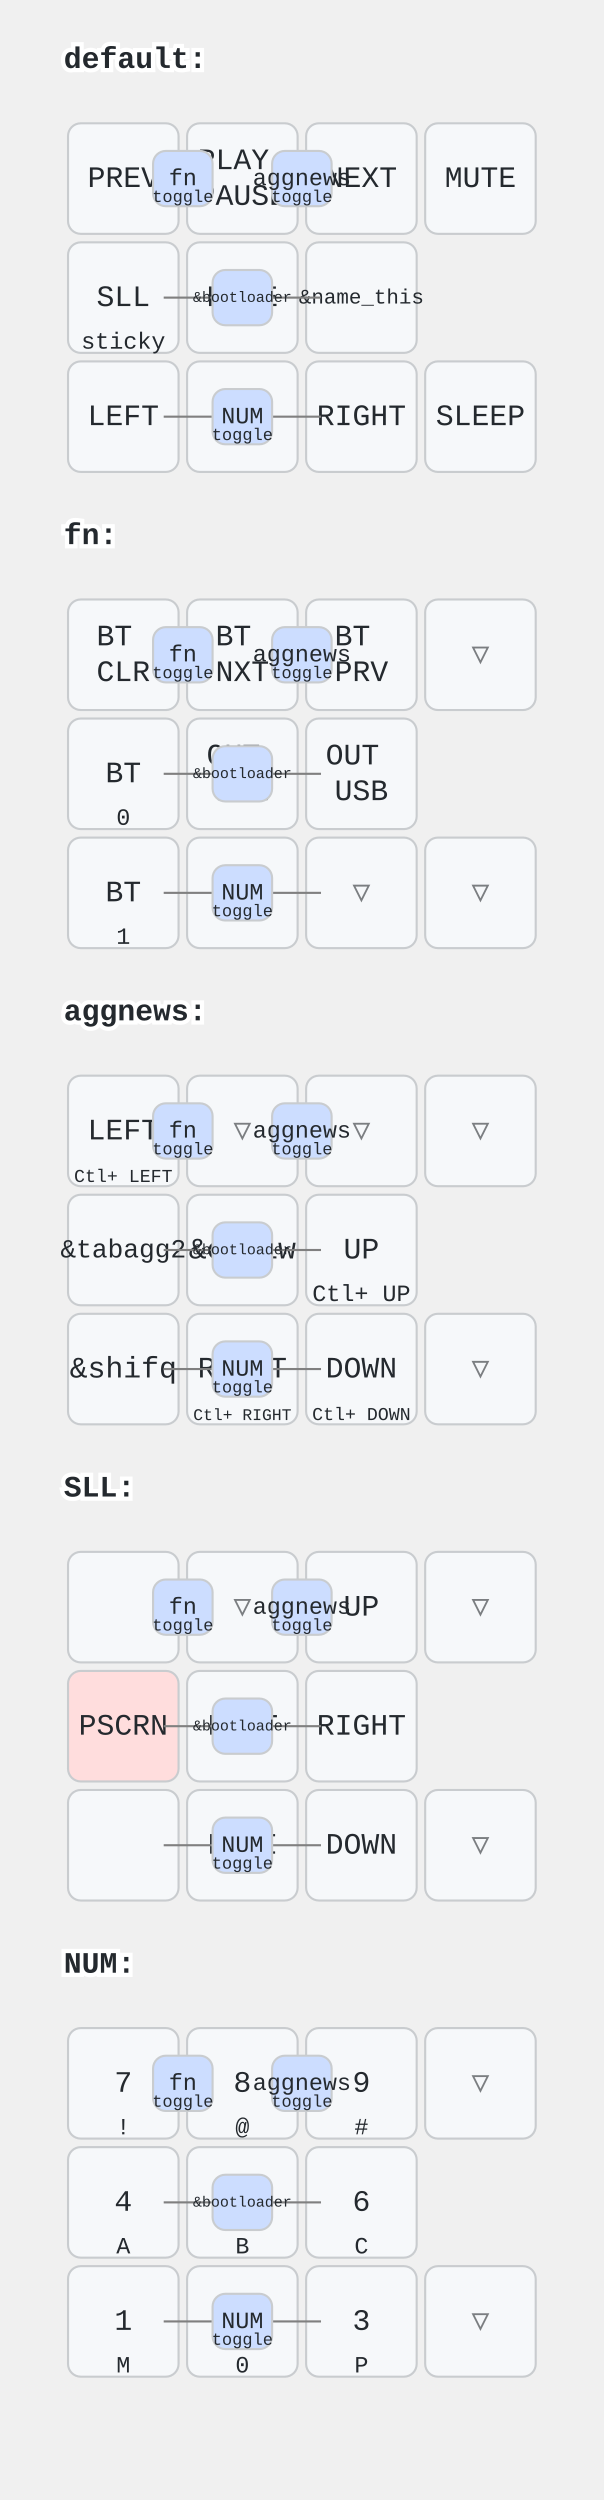
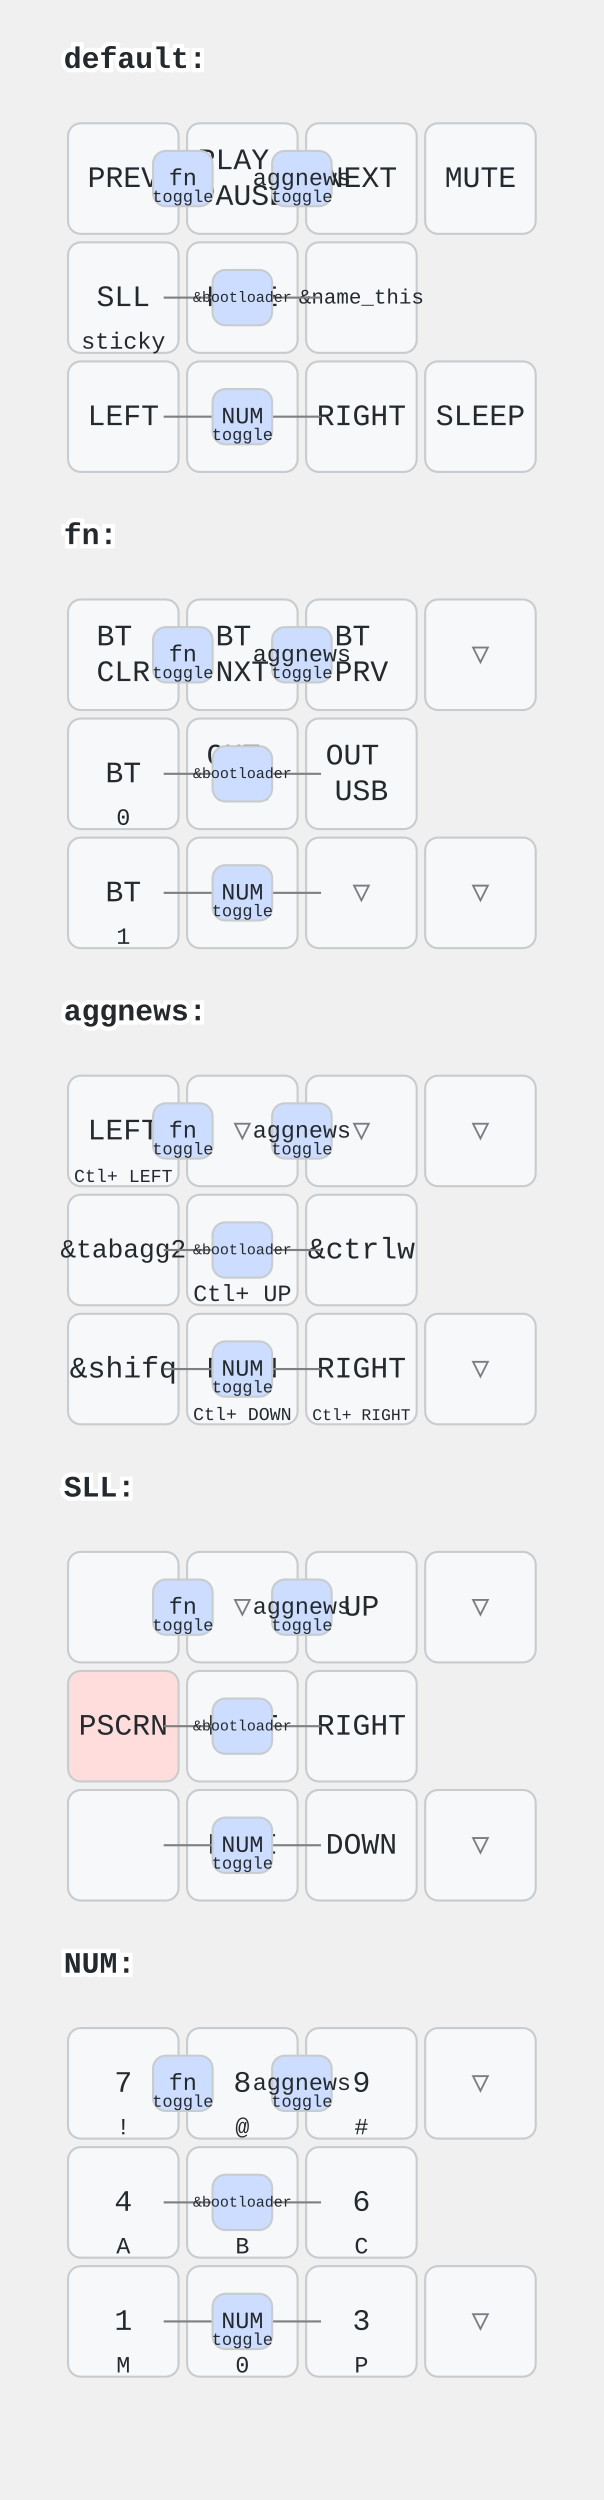
<svg xmlns="http://www.w3.org/2000/svg" width="284" height="1176" viewBox="0 0 284 1176" class="keymap">
  <style>/* inherit to force styles through use tags */
svg path {
    fill: inherit;
}

/* font and background color specifications */
svg.keymap {
    font-family: SFMono-Regular,Consolas,Liberation Mono,Menlo,monospace;
    font-size: 14px;
    font-kerning: normal;
    text-rendering: optimizeLegibility;
    fill: #24292e;
}

/* default key styling */
rect.key {
    fill: #f6f8fa;
}

rect.key, rect.combo {
    stroke: #c9cccf;
    stroke-width: 1;
}

/* default key side styling, only used is draw_key_sides is set */
rect.side {
    filter: brightness(90%);
}

/* color accent for combo boxes */
rect.combo, rect.combo-separate {
    fill: #cdf;
}

/* color accent for held keys */
rect.held, rect.combo.held {
    fill: #fdd;
}

/* color accent for ghost (optional) keys */
rect.ghost, rect.combo.ghost {
    stroke-dasharray: 4, 4;
    stroke-width: 2;
}

text {
    text-anchor: middle;
    dominant-baseline: middle;
}

/* styling for layer labels */
text.label {
    font-weight: bold;
    text-anchor: start;
    stroke: white;
    stroke-width: 4;
    paint-order: stroke;
}

/* styling for optional footer */
text.footer {
    text-anchor: end;
    dominant-baseline: auto;
    stroke: white;
    stroke-width: 4;
    paint-order: stroke;
}

/* styling for combo tap, and key hold/shifted label text */
text.combo, text.hold, text.shifted {
    font-size: 11px;
}

text.hold {
    text-anchor: middle;
    dominant-baseline: auto;
}

text.shifted {
    text-anchor: middle;
    dominant-baseline: hanging;
}

/* styling for hold/shifted label text in combo box */
text.combo.hold, text.combo.shifted {
    font-size: 8px;
}

/* lighter symbol for transparent keys */
text.trans {
    fill: #7b7e81;
}

/* styling for combo dendrons */
path.combo {
    stroke-width: 1;
    stroke: gray;
    fill: none;
}

/* Start Tabler Icons Cleanup */
/* cannot use height/width with glyphs */
.icon-tabler &gt; path {
    fill: inherit;
    stroke: inherit;
    stroke-width: 2;
}
/* hide tabler's default box */
.icon-tabler &gt; path[stroke="none"][fill="none"] {
    visibility: hidden;
}
/* End Tabler Icons Cleanup */
</style>
  <g transform="translate(30, 0)" class="layer-default">
    <text x="0" y="28" class="label">default:</text>
    <g transform="translate(0, 56)">
      <g transform="translate(28, 28)" class="key keypos-0">
        <rect rx="6" ry="6" x="-26" y="-26" width="52" height="52" class="key" />
        <text x="0" y="0" class="key tap">PREV</text>
      </g>
      <g transform="translate(84, 28)" class="key keypos-1">
        <rect rx="6" ry="6" x="-26" y="-26" width="52" height="52" class="key" />
        <text x="0" y="0" class="key tap">
          <tspan x="0" dy="-0.6em">PLAY</tspan>
          <tspan x="0" dy="1.2em">PAUSE</tspan>
        </text>
      </g>
      <g transform="translate(140, 28)" class="key keypos-2">
        <rect rx="6" ry="6" x="-26" y="-26" width="52" height="52" class="key" />
        <text x="0" y="0" class="key tap">NEXT</text>
      </g>
      <g transform="translate(196, 28)" class="key keypos-3">
        <rect rx="6" ry="6" x="-26" y="-26" width="52" height="52" class="key" />
        <text x="0" y="0" class="key tap">MUTE</text>
      </g>
      <g transform="translate(28, 84)" class="key keypos-4">
        <rect rx="6" ry="6" x="-26" y="-26" width="52" height="52" class="key" />
        <text x="0" y="0" class="key tap">SLL</text>
        <text x="0" y="24" class="key hold">sticky</text>
      </g>
      <g transform="translate(84, 84)" class="key keypos-5">
        <rect rx="6" ry="6" x="-26" y="-26" width="52" height="52" class="key" />
        <text x="0" y="0" class="key tap">HOME</text>
      </g>
      <g transform="translate(140, 84)" class="key keypos-6">
        <rect rx="6" ry="6" x="-26" y="-26" width="52" height="52" class="key" />
        <text x="0" y="0" class="key tap">
          <tspan style="font-size: 70%">&amp;name_this</tspan>
        </text>
      </g>
      <g transform="translate(28, 140)" class="key keypos-7">
        <rect rx="6" ry="6" x="-26" y="-26" width="52" height="52" class="key" />
        <text x="0" y="0" class="key tap">LEFT</text>
      </g>
      <g transform="translate(84, 140)" class="key keypos-8">
        <rect rx="6" ry="6" x="-26" y="-26" width="52" height="52" class="key" />
        <text x="0" y="0" class="key tap">END</text>
      </g>
      <g transform="translate(140, 140)" class="key keypos-9">
        <rect rx="6" ry="6" x="-26" y="-26" width="52" height="52" class="key" />
        <text x="0" y="0" class="key tap">RIGHT</text>
      </g>
      <g transform="translate(196, 140)" class="key keypos-10">
        <rect rx="6" ry="6" x="-26" y="-26" width="52" height="52" class="key" />
        <text x="0" y="0" class="key tap">SLEEP</text>
      </g>
      <g class="combo combopos-0">
        <path d="M84,84 l-37,0" class="combo" />
        <path d="M84,84 l37,0" class="combo" />
        <rect rx="6" ry="6" x="70" y="71" width="28" height="26" class="combo" />
        <text x="84" y="84" class="combo tap">
          <tspan style="font-size: 64%">&amp;bootloader</tspan>
        </text>
      </g>
      <g class="combo combopos-1">
        <rect rx="6" ry="6" x="42" y="15" width="28" height="26" class="combo" />
        <text x="56" y="28" class="combo tap">fn</text>
        <text x="56" y="39" class="combo hold">toggle</text>
      </g>
      <g class="combo combopos-2">
        <rect rx="6" ry="6" x="98" y="15" width="28" height="26" class="combo" />
        <text x="112" y="28" class="combo tap">aggnews</text>
        <text x="112" y="39" class="combo hold">toggle</text>
      </g>
      <g class="combo combopos-3">
        <path d="M84,140 l-37,0" class="combo" />
        <path d="M84,140 l37,0" class="combo" />
        <rect rx="6" ry="6" x="70" y="127" width="28" height="26" class="combo" />
        <text x="84" y="140" class="combo tap">NUM</text>
        <text x="84" y="151" class="combo hold">toggle</text>
      </g>
    </g>
  </g>
  <g transform="translate(30, 224)" class="layer-fn">
    <text x="0" y="28" class="label">fn:</text>
    <g transform="translate(0, 56)">
      <g transform="translate(28, 28)" class="key keypos-0">
        <rect rx="6" ry="6" x="-26" y="-26" width="52" height="52" class="key" />
        <text x="0" y="0" class="key tap">
          <tspan x="0" dy="-0.6em">BT</tspan>
          <tspan x="0" dy="1.2em">CLR</tspan>
        </text>
      </g>
      <g transform="translate(84, 28)" class="key keypos-1">
        <rect rx="6" ry="6" x="-26" y="-26" width="52" height="52" class="key" />
        <text x="0" y="0" class="key tap">
          <tspan x="0" dy="-0.6em">BT</tspan>
          <tspan x="0" dy="1.2em">NXT</tspan>
        </text>
      </g>
      <g transform="translate(140, 28)" class="key keypos-2">
        <rect rx="6" ry="6" x="-26" y="-26" width="52" height="52" class="key" />
        <text x="0" y="0" class="key tap">
          <tspan x="0" dy="-0.6em">BT</tspan>
          <tspan x="0" dy="1.2em">PRV</tspan>
        </text>
      </g>
      <g transform="translate(196, 28)" class="key trans keypos-3">
        <rect rx="6" ry="6" x="-26" y="-26" width="52" height="52" class="key trans" />
        <text x="0" y="0" class="key trans tap">▽</text>
      </g>
      <g transform="translate(28, 84)" class="key keypos-4">
        <rect rx="6" ry="6" x="-26" y="-26" width="52" height="52" class="key" />
        <text x="0" y="0" class="key tap">BT</text>
        <text x="0" y="24" class="key hold">0</text>
      </g>
      <g transform="translate(84, 84)" class="key keypos-5">
        <rect rx="6" ry="6" x="-26" y="-26" width="52" height="52" class="key" />
        <text x="0" y="0" class="key tap">
          <tspan x="0" dy="-0.6em">OUT</tspan>
          <tspan x="0" dy="1.2em">BLE</tspan>
        </text>
      </g>
      <g transform="translate(140, 84)" class="key keypos-6">
        <rect rx="6" ry="6" x="-26" y="-26" width="52" height="52" class="key" />
        <text x="0" y="0" class="key tap">
          <tspan x="0" dy="-0.6em">OUT</tspan>
          <tspan x="0" dy="1.2em">USB</tspan>
        </text>
      </g>
      <g transform="translate(28, 140)" class="key keypos-7">
        <rect rx="6" ry="6" x="-26" y="-26" width="52" height="52" class="key" />
        <text x="0" y="0" class="key tap">BT</text>
        <text x="0" y="24" class="key hold">1</text>
      </g>
      <g transform="translate(84, 140)" class="key trans keypos-8">
        <rect rx="6" ry="6" x="-26" y="-26" width="52" height="52" class="key trans" />
        <text x="0" y="0" class="key trans tap">▽</text>
      </g>
      <g transform="translate(140, 140)" class="key trans keypos-9">
        <rect rx="6" ry="6" x="-26" y="-26" width="52" height="52" class="key trans" />
        <text x="0" y="0" class="key trans tap">▽</text>
      </g>
      <g transform="translate(196, 140)" class="key trans keypos-10">
        <rect rx="6" ry="6" x="-26" y="-26" width="52" height="52" class="key trans" />
        <text x="0" y="0" class="key trans tap">▽</text>
      </g>
      <g class="combo combopos-0">
        <path d="M84,84 l-37,0" class="combo" />
        <path d="M84,84 l37,0" class="combo" />
        <rect rx="6" ry="6" x="70" y="71" width="28" height="26" class="combo" />
        <text x="84" y="84" class="combo tap">
          <tspan style="font-size: 64%">&amp;bootloader</tspan>
        </text>
      </g>
      <g class="combo combopos-1">
        <rect rx="6" ry="6" x="42" y="15" width="28" height="26" class="combo" />
        <text x="56" y="28" class="combo tap">fn</text>
        <text x="56" y="39" class="combo hold">toggle</text>
      </g>
      <g class="combo combopos-2">
        <rect rx="6" ry="6" x="98" y="15" width="28" height="26" class="combo" />
        <text x="112" y="28" class="combo tap">aggnews</text>
        <text x="112" y="39" class="combo hold">toggle</text>
      </g>
      <g class="combo combopos-3">
        <path d="M84,140 l-37,0" class="combo" />
        <path d="M84,140 l37,0" class="combo" />
        <rect rx="6" ry="6" x="70" y="127" width="28" height="26" class="combo" />
        <text x="84" y="140" class="combo tap">NUM</text>
        <text x="84" y="151" class="combo hold">toggle</text>
      </g>
    </g>
  </g>
  <g transform="translate(30, 448)" class="layer-aggnews">
    <text x="0" y="28" class="label">aggnews:</text>
    <g transform="translate(0, 56)">
      <g transform="translate(28, 28)" class="key keypos-0">
        <rect rx="6" ry="6" x="-26" y="-26" width="52" height="52" class="key" />
        <text x="0" y="0" class="key tap">LEFT</text>
        <text x="0" y="24" class="key hold">
          <tspan style="font-size: 78%">Ctl+ LEFT</tspan>
        </text>
      </g>
      <g transform="translate(84, 28)" class="key trans keypos-1">
        <rect rx="6" ry="6" x="-26" y="-26" width="52" height="52" class="key trans" />
        <text x="0" y="0" class="key trans tap">▽</text>
      </g>
      <g transform="translate(140, 28)" class="key trans keypos-2">
        <rect rx="6" ry="6" x="-26" y="-26" width="52" height="52" class="key trans" />
        <text x="0" y="0" class="key trans tap">▽</text>
      </g>
      <g transform="translate(196, 28)" class="key trans keypos-3">
        <rect rx="6" ry="6" x="-26" y="-26" width="52" height="52" class="key trans" />
        <text x="0" y="0" class="key trans tap">▽</text>
      </g>
      <g transform="translate(28, 84)" class="key keypos-4">
        <rect rx="6" ry="6" x="-26" y="-26" width="52" height="52" class="key" />
        <text x="0" y="0" class="key tap">
          <tspan style="font-size: 88%">&amp;tabagg2</tspan>
        </text>
      </g>
      <g transform="translate(84, 84)" class="key keypos-5">
        <rect rx="6" ry="6" x="-26" y="-26" width="52" height="52" class="key" />
-         <text x="0" y="0" class="key tap">&amp;ctrlw</text>
-       </g>
-       <g transform="translate(140, 84)" class="key keypos-6">
-         <rect rx="6" ry="6" x="-26" y="-26" width="52" height="52" class="key" />
        <text x="0" y="0" class="key tap">UP</text>
        <text x="0" y="24" class="key hold">Ctl+ UP</text>
      </g>
+       <g transform="translate(140, 84)" class="key keypos-6">
+         <rect rx="6" ry="6" x="-26" y="-26" width="52" height="52" class="key" />
+         <text x="0" y="0" class="key tap">&amp;ctrlw</text>
+       </g>
      <g transform="translate(28, 140)" class="key keypos-7">
        <rect rx="6" ry="6" x="-26" y="-26" width="52" height="52" class="key" />
        <text x="0" y="0" class="key tap">&amp;shifq</text>
      </g>
      <g transform="translate(84, 140)" class="key keypos-8">
+         <rect rx="6" ry="6" x="-26" y="-26" width="52" height="52" class="key" />
+         <text x="0" y="0" class="key tap">DOWN</text>
+         <text x="0" y="24" class="key hold">
+           <tspan style="font-size: 78%">Ctl+ DOWN</tspan>
+         </text>
+       </g>
+       <g transform="translate(140, 140)" class="key keypos-9">
        <rect rx="6" ry="6" x="-26" y="-26" width="52" height="52" class="key" />
        <text x="0" y="0" class="key tap">RIGHT</text>
        <text x="0" y="24" class="key hold">
          <tspan style="font-size: 70%">Ctl+ RIGHT</tspan>
-         </text>
-       </g>
-       <g transform="translate(140, 140)" class="key keypos-9">
-         <rect rx="6" ry="6" x="-26" y="-26" width="52" height="52" class="key" />
-         <text x="0" y="0" class="key tap">DOWN</text>
-         <text x="0" y="24" class="key hold">
-           <tspan style="font-size: 78%">Ctl+ DOWN</tspan>
        </text>
      </g>
      <g transform="translate(196, 140)" class="key trans keypos-10">
        <rect rx="6" ry="6" x="-26" y="-26" width="52" height="52" class="key trans" />
        <text x="0" y="0" class="key trans tap">▽</text>
      </g>
      <g class="combo combopos-0">
        <path d="M84,84 l-37,0" class="combo" />
        <path d="M84,84 l37,0" class="combo" />
        <rect rx="6" ry="6" x="70" y="71" width="28" height="26" class="combo" />
        <text x="84" y="84" class="combo tap">
          <tspan style="font-size: 64%">&amp;bootloader</tspan>
        </text>
      </g>
      <g class="combo combopos-1">
        <rect rx="6" ry="6" x="42" y="15" width="28" height="26" class="combo" />
        <text x="56" y="28" class="combo tap">fn</text>
        <text x="56" y="39" class="combo hold">toggle</text>
      </g>
      <g class="combo combopos-2">
        <rect rx="6" ry="6" x="98" y="15" width="28" height="26" class="combo" />
        <text x="112" y="28" class="combo tap">aggnews</text>
        <text x="112" y="39" class="combo hold">toggle</text>
      </g>
      <g class="combo combopos-3">
        <path d="M84,140 l-37,0" class="combo" />
        <path d="M84,140 l37,0" class="combo" />
        <rect rx="6" ry="6" x="70" y="127" width="28" height="26" class="combo" />
        <text x="84" y="140" class="combo tap">NUM</text>
        <text x="84" y="151" class="combo hold">toggle</text>
      </g>
    </g>
  </g>
  <g transform="translate(30, 672)" class="layer-SLL">
    <text x="0" y="28" class="label">SLL:</text>
    <g transform="translate(0, 56)">
      <g transform="translate(28, 28)" class="key keypos-0">
        <rect rx="6" ry="6" x="-26" y="-26" width="52" height="52" class="key" />
      </g>
      <g transform="translate(84, 28)" class="key trans keypos-1">
        <rect rx="6" ry="6" x="-26" y="-26" width="52" height="52" class="key trans" />
        <text x="0" y="0" class="key trans tap">▽</text>
      </g>
      <g transform="translate(140, 28)" class="key keypos-2">
        <rect rx="6" ry="6" x="-26" y="-26" width="52" height="52" class="key" />
        <text x="0" y="0" class="key tap">UP</text>
      </g>
      <g transform="translate(196, 28)" class="key trans keypos-3">
        <rect rx="6" ry="6" x="-26" y="-26" width="52" height="52" class="key trans" />
        <text x="0" y="0" class="key trans tap">▽</text>
      </g>
      <g transform="translate(28, 84)" class="key held keypos-4">
        <rect rx="6" ry="6" x="-26" y="-26" width="52" height="52" class="key held" />
        <text x="0" y="0" class="key held tap">PSCRN</text>
      </g>
      <g transform="translate(84, 84)" class="key keypos-5">
        <rect rx="6" ry="6" x="-26" y="-26" width="52" height="52" class="key" />
        <text x="0" y="0" class="key tap">LEFT</text>
      </g>
      <g transform="translate(140, 84)" class="key keypos-6">
        <rect rx="6" ry="6" x="-26" y="-26" width="52" height="52" class="key" />
        <text x="0" y="0" class="key tap">RIGHT</text>
      </g>
      <g transform="translate(28, 140)" class="key keypos-7">
        <rect rx="6" ry="6" x="-26" y="-26" width="52" height="52" class="key" />
      </g>
      <g transform="translate(84, 140)" class="key keypos-8">
        <rect rx="6" ry="6" x="-26" y="-26" width="52" height="52" class="key" />
        <text x="0" y="0" class="key tap">LGUI</text>
      </g>
      <g transform="translate(140, 140)" class="key keypos-9">
        <rect rx="6" ry="6" x="-26" y="-26" width="52" height="52" class="key" />
        <text x="0" y="0" class="key tap">DOWN</text>
      </g>
      <g transform="translate(196, 140)" class="key trans keypos-10">
        <rect rx="6" ry="6" x="-26" y="-26" width="52" height="52" class="key trans" />
        <text x="0" y="0" class="key trans tap">▽</text>
      </g>
      <g class="combo combopos-0">
        <path d="M84,84 l-37,0" class="combo" />
        <path d="M84,84 l37,0" class="combo" />
        <rect rx="6" ry="6" x="70" y="71" width="28" height="26" class="combo" />
        <text x="84" y="84" class="combo tap">
          <tspan style="font-size: 64%">&amp;bootloader</tspan>
        </text>
      </g>
      <g class="combo combopos-1">
        <rect rx="6" ry="6" x="42" y="15" width="28" height="26" class="combo" />
        <text x="56" y="28" class="combo tap">fn</text>
        <text x="56" y="39" class="combo hold">toggle</text>
      </g>
      <g class="combo combopos-2">
        <rect rx="6" ry="6" x="98" y="15" width="28" height="26" class="combo" />
        <text x="112" y="28" class="combo tap">aggnews</text>
        <text x="112" y="39" class="combo hold">toggle</text>
      </g>
      <g class="combo combopos-3">
        <path d="M84,140 l-37,0" class="combo" />
        <path d="M84,140 l37,0" class="combo" />
        <rect rx="6" ry="6" x="70" y="127" width="28" height="26" class="combo" />
        <text x="84" y="140" class="combo tap">NUM</text>
        <text x="84" y="151" class="combo hold">toggle</text>
      </g>
    </g>
  </g>
  <g transform="translate(30, 896)" class="layer-NUM">
    <text x="0" y="28" class="label">NUM:</text>
    <g transform="translate(0, 56)">
      <g transform="translate(28, 28)" class="key keypos-0">
        <rect rx="6" ry="6" x="-26" y="-26" width="52" height="52" class="key" />
        <text x="0" y="0" class="key tap">7</text>
        <text x="0" y="24" class="key hold">!</text>
      </g>
      <g transform="translate(84, 28)" class="key keypos-1">
        <rect rx="6" ry="6" x="-26" y="-26" width="52" height="52" class="key" />
        <text x="0" y="0" class="key tap">8</text>
        <text x="0" y="24" class="key hold">@</text>
      </g>
      <g transform="translate(140, 28)" class="key keypos-2">
        <rect rx="6" ry="6" x="-26" y="-26" width="52" height="52" class="key" />
        <text x="0" y="0" class="key tap">9</text>
        <text x="0" y="24" class="key hold">#</text>
      </g>
      <g transform="translate(196, 28)" class="key trans keypos-3">
        <rect rx="6" ry="6" x="-26" y="-26" width="52" height="52" class="key trans" />
        <text x="0" y="0" class="key trans tap">▽</text>
      </g>
      <g transform="translate(28, 84)" class="key keypos-4">
        <rect rx="6" ry="6" x="-26" y="-26" width="52" height="52" class="key" />
        <text x="0" y="0" class="key tap">4</text>
        <text x="0" y="24" class="key hold">A</text>
      </g>
      <g transform="translate(84, 84)" class="key keypos-5">
        <rect rx="6" ry="6" x="-26" y="-26" width="52" height="52" class="key" />
        <text x="0" y="0" class="key tap">5</text>
        <text x="0" y="24" class="key hold">B</text>
      </g>
      <g transform="translate(140, 84)" class="key keypos-6">
        <rect rx="6" ry="6" x="-26" y="-26" width="52" height="52" class="key" />
        <text x="0" y="0" class="key tap">6</text>
        <text x="0" y="24" class="key hold">C</text>
      </g>
      <g transform="translate(28, 140)" class="key keypos-7">
        <rect rx="6" ry="6" x="-26" y="-26" width="52" height="52" class="key" />
        <text x="0" y="0" class="key tap">1</text>
        <text x="0" y="24" class="key hold">M</text>
      </g>
      <g transform="translate(84, 140)" class="key keypos-8">
        <rect rx="6" ry="6" x="-26" y="-26" width="52" height="52" class="key" />
        <text x="0" y="0" class="key tap">2</text>
        <text x="0" y="24" class="key hold">0</text>
      </g>
      <g transform="translate(140, 140)" class="key keypos-9">
        <rect rx="6" ry="6" x="-26" y="-26" width="52" height="52" class="key" />
        <text x="0" y="0" class="key tap">3</text>
        <text x="0" y="24" class="key hold">P</text>
      </g>
      <g transform="translate(196, 140)" class="key trans keypos-10">
        <rect rx="6" ry="6" x="-26" y="-26" width="52" height="52" class="key trans" />
        <text x="0" y="0" class="key trans tap">▽</text>
      </g>
      <g class="combo combopos-0">
        <path d="M84,84 l-37,0" class="combo" />
        <path d="M84,84 l37,0" class="combo" />
        <rect rx="6" ry="6" x="70" y="71" width="28" height="26" class="combo" />
        <text x="84" y="84" class="combo tap">
          <tspan style="font-size: 64%">&amp;bootloader</tspan>
        </text>
      </g>
      <g class="combo combopos-1">
        <rect rx="6" ry="6" x="42" y="15" width="28" height="26" class="combo" />
        <text x="56" y="28" class="combo tap">fn</text>
        <text x="56" y="39" class="combo hold">toggle</text>
      </g>
      <g class="combo combopos-2">
        <rect rx="6" ry="6" x="98" y="15" width="28" height="26" class="combo" />
        <text x="112" y="28" class="combo tap">aggnews</text>
        <text x="112" y="39" class="combo hold">toggle</text>
      </g>
      <g class="combo combopos-3">
        <path d="M84,140 l-37,0" class="combo" />
        <path d="M84,140 l37,0" class="combo" />
        <rect rx="6" ry="6" x="70" y="127" width="28" height="26" class="combo" />
        <text x="84" y="140" class="combo tap">NUM</text>
        <text x="84" y="151" class="combo hold">toggle</text>
      </g>
    </g>
  </g>
</svg>
